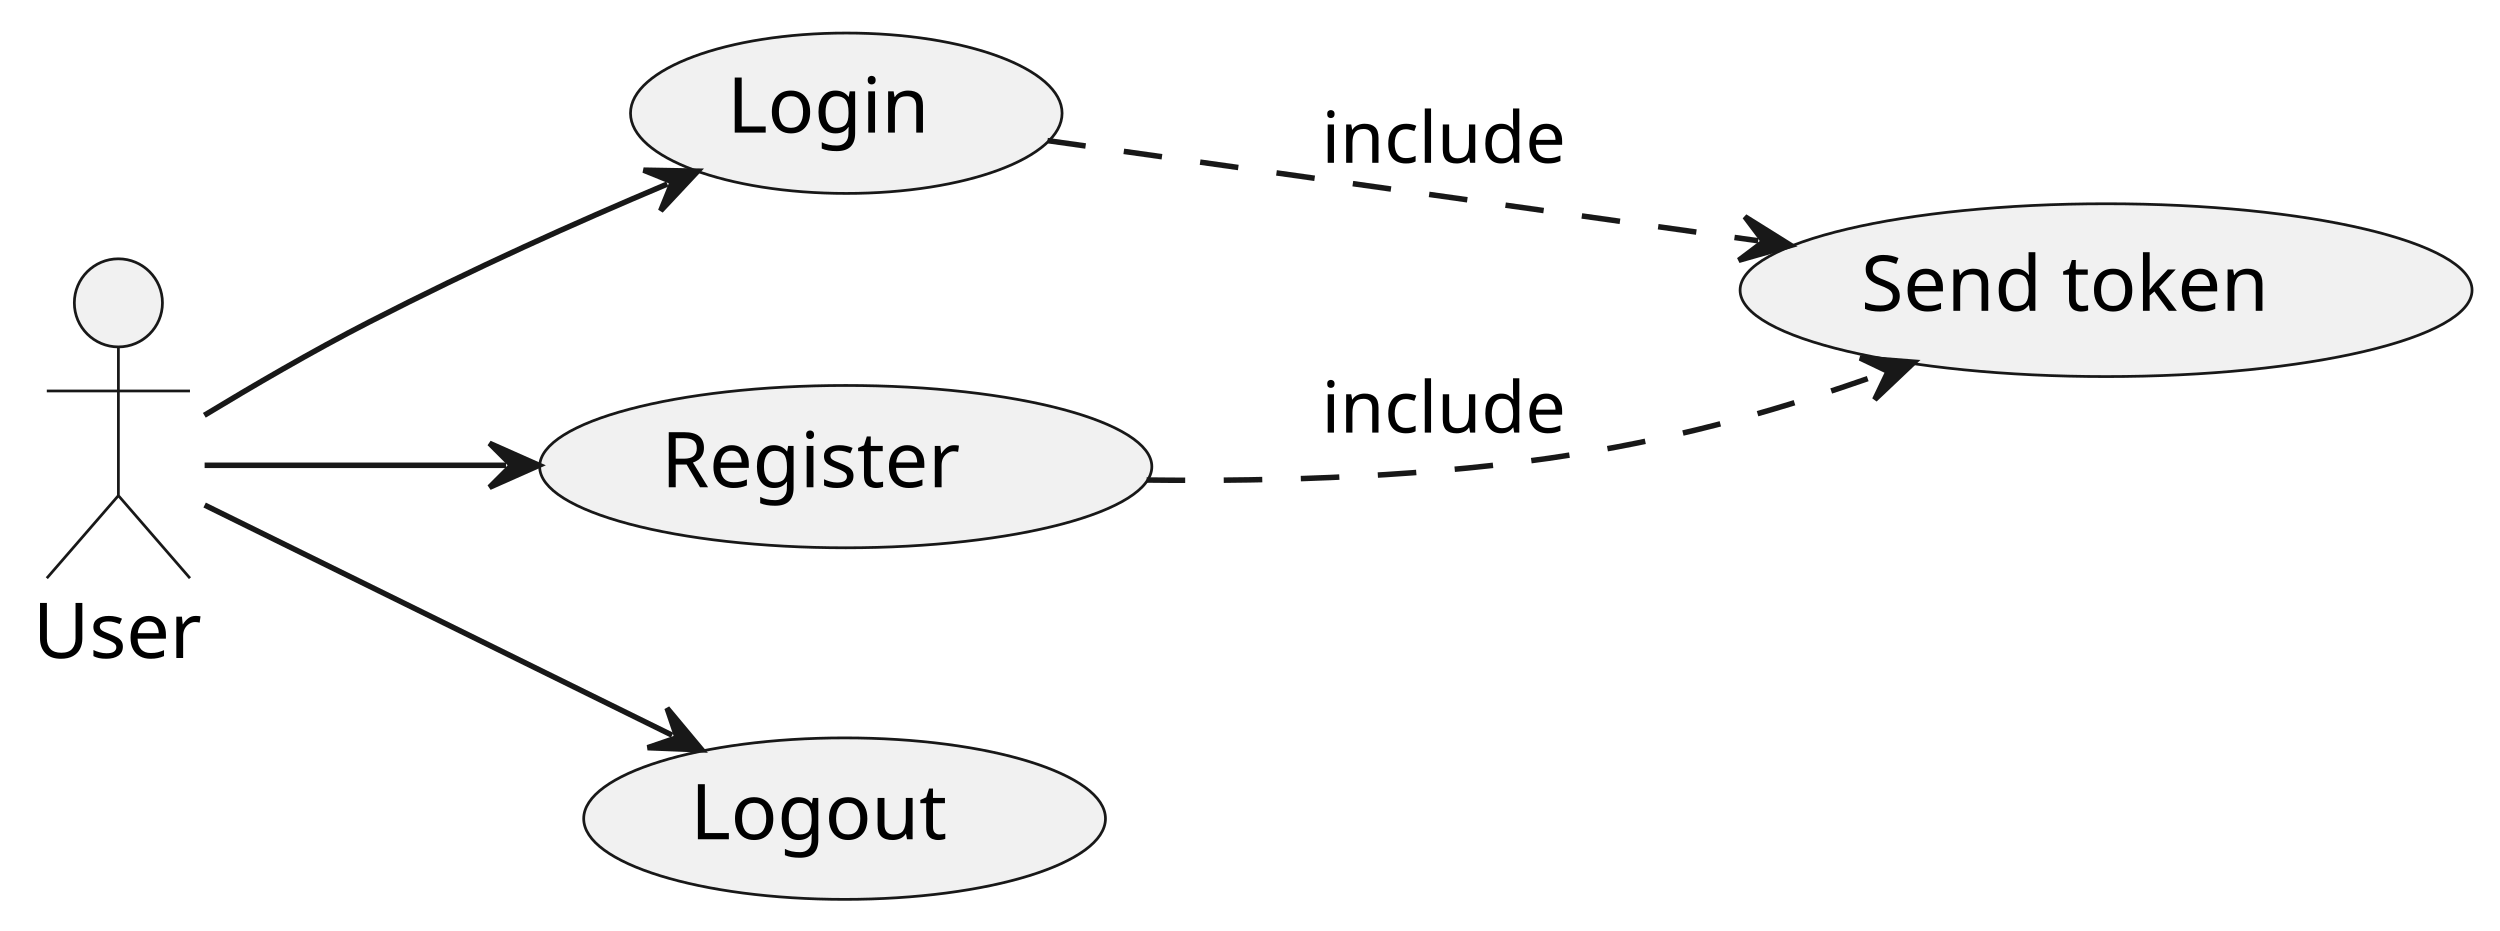
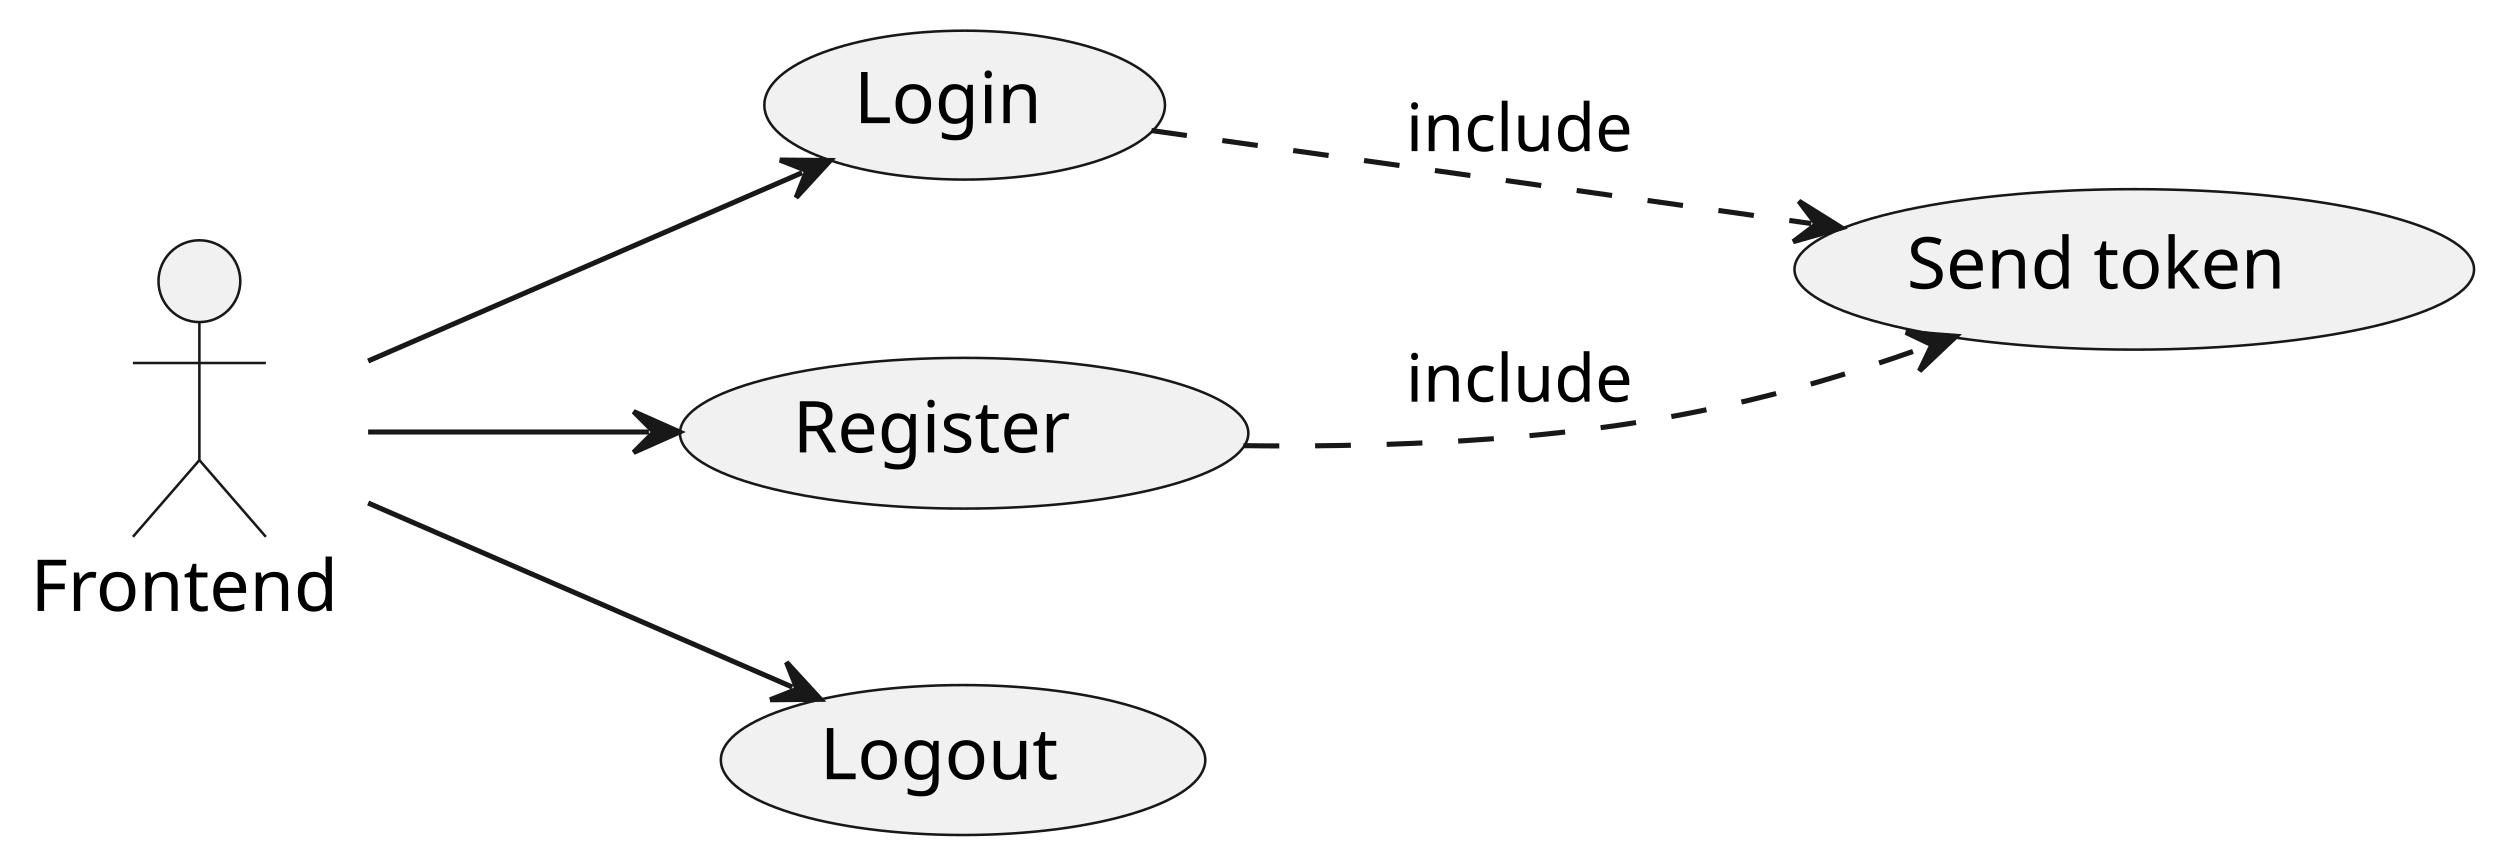
- <svg xmlns="http://www.w3.org/2000/svg" contentStyleType="text/css" height="169px" preserveAspectRatio="none" style="width:454px;height:169px;background:#FFFFFF;" version="1.1" viewBox="0 0 454 169" width="454px" zoomAndPan="magnify">
+ <svg xmlns="http://www.w3.org/2000/svg" contentStyleType="text/css" height="169px" preserveAspectRatio="none" style="width:489px;height:169px;background:#FFFFFF;" version="1.1" viewBox="0 0 489 169" width="489px" zoomAndPan="magnify">
  <defs />
  <g>
-     <g id="elem_User">
-       <ellipse cx="21.5" cy="55" fill="#F1F1F1" rx="8" ry="8" style="stroke:#181818;stroke-width:0.5;" />
-       <path d="M21.5,63 L21.5,90 M8.5,71 L34.5,71 M21.5,90 L8.5,105 M21.5,90 L34.5,105 " fill="none" style="stroke:#181818;stroke-width:0.5;" />
-       <text fill="#000000" font-family="sans-serif" font-size="14" lengthAdjust="spacing" textLength="31" x="6" y="119.495">User</text>
+     <g id="elem_Frontend">
+       <ellipse cx="39" cy="55" fill="#F1F1F1" rx="8" ry="8" style="stroke:#181818;stroke-width:0.5;" />
+       <path d="M39,63 L39,90 M26,71 L52,71 M39,90 L26,105 M39,90 L52,105 " fill="none" style="stroke:#181818;stroke-width:0.5;" />
+       <text fill="#000000" font-family="sans-serif" font-size="14" lengthAdjust="spacing" textLength="66" x="6" y="119.495">Frontend</text>
    </g>
    <g id="elem_Login">
-       <ellipse cx="153.687" cy="20.563" fill="#F1F1F1" rx="39.187" ry="14.563" style="stroke:#181818;stroke-width:0.5;" />
-       <text fill="#000000" font-family="sans-serif" font-size="14" lengthAdjust="spacing" textLength="39" x="132.067" y="24.088">Login</text>
+       <ellipse cx="188.687" cy="20.563" fill="#F1F1F1" rx="39.187" ry="14.563" style="stroke:#181818;stroke-width:0.5;" />
+       <text fill="#000000" font-family="sans-serif" font-size="14" lengthAdjust="spacing" textLength="39" x="167.067" y="24.088">Login</text>
    </g>
    <g id="elem_Register">
-       <ellipse cx="153.587" cy="84.74" fill="#F1F1F1" rx="55.587" ry="14.74" style="stroke:#181818;stroke-width:0.5;" />
-       <text fill="#000000" font-family="sans-serif" font-size="14" lengthAdjust="spacing" textLength="61" x="120.087" y="88.487">Register</text>
+       <ellipse cx="188.587" cy="84.74" fill="#F1F1F1" rx="55.587" ry="14.74" style="stroke:#181818;stroke-width:0.5;" />
+       <text fill="#000000" font-family="sans-serif" font-size="14" lengthAdjust="spacing" textLength="61" x="155.087" y="88.487">Register</text>
    </g>
    <g id="elem_Logout">
-       <ellipse cx="153.376" cy="148.664" fill="#F1F1F1" rx="47.376" ry="14.664" style="stroke:#181818;stroke-width:0.5;" />
-       <text fill="#000000" font-family="sans-serif" font-size="14" lengthAdjust="spacing" textLength="50" x="125.376" y="152.412">Logout</text>
+       <ellipse cx="188.376" cy="148.664" fill="#F1F1F1" rx="47.376" ry="14.664" style="stroke:#181818;stroke-width:0.5;" />
+       <text fill="#000000" font-family="sans-serif" font-size="14" lengthAdjust="spacing" textLength="50" x="160.376" y="152.412">Logout</text>
    </g>
    <g id="elem_Token">
-       <ellipse cx="382.463" cy="52.693" fill="#F1F1F1" rx="66.463" ry="15.693" style="stroke:#181818;stroke-width:0.5;" />
-       <text fill="#000000" font-family="sans-serif" font-size="14" lengthAdjust="spacing" textLength="83" x="337.963" y="56.44">Send token</text>
+       <ellipse cx="417.463" cy="52.693" fill="#F1F1F1" rx="66.463" ry="15.693" style="stroke:#181818;stroke-width:0.5;" />
+       <text fill="#000000" font-family="sans-serif" font-size="14" lengthAdjust="spacing" textLength="83" x="372.963" y="56.44">Send token</text>
    </g>
-     <g id="link_User_Login">
-       <path d="M37.105,75.417 C45.682,70.223 56.807,63.723 67,58.5 C86.661,48.426 104.037,40.667 121.186,33.417 " fill="none" id="User-to-Login" style="stroke:#181818;stroke-width:1.0;" />
-       <polygon fill="#181818" points="126.713,31.081,116.866,30.901,122.108,33.028,119.981,38.27,126.713,31.081" style="stroke:#181818;stroke-width:1.0;" />
+     <g id="link_Frontend_Login">
+       <path d="M72.005,70.613 C99.118,58.849 131.951,44.602 156.891,33.781 " fill="none" id="Frontend-to-Login" style="stroke:#181818;stroke-width:1.0;" />
+       <polygon fill="#181818" points="162.395,31.393,152.547,31.306,157.808,33.383,155.731,38.645,162.395,31.393" style="stroke:#181818;stroke-width:1.0;" />
    </g>
-     <g id="link_User_Register">
-       <path d="M37.16,84.5 C51.968,84.5 69.757,84.5 91.894,84.5 " fill="none" id="User-to-Register" style="stroke:#181818;stroke-width:1.0;" />
-       <polygon fill="#181818" points="97.894,84.5,88.894,80.5,92.894,84.5,88.894,88.5,97.894,84.5" style="stroke:#181818;stroke-width:1.0;" />
+     <g id="link_Frontend_Register">
+       <path d="M72.005,84.5 C89.798,84.5 106.425,84.5 126.927,84.5 " fill="none" id="Frontend-to-Register" style="stroke:#181818;stroke-width:1.0;" />
+       <polygon fill="#181818" points="132.927,84.5,123.927,80.5,127.927,84.5,123.927,88.5,132.927,84.5" style="stroke:#181818;stroke-width:1.0;" />
    </g>
-     <g id="link_User_Logout">
-       <path d="M37.16,91.717 C59.073,102.505 95.27,120.325 122.063,133.515 " fill="none" id="User-to-Logout" style="stroke:#181818;stroke-width:1.0;" />
-       <polygon fill="#181818" points="127.446,136.166,121.138,128.602,122.96,133.957,117.605,135.779,127.446,136.166" style="stroke:#181818;stroke-width:1.0;" />
+     <g id="link_Frontend_Logout">
+       <path d="M72.005,98.387 C98.441,109.857 130.041,123.569 154.996,134.397 " fill="none" id="Frontend-to-Logout" style="stroke:#181818;stroke-width:1.0;" />
+       <polygon fill="#181818" points="160.5,136.785,153.836,129.533,155.913,134.794,150.651,136.872,160.5,136.785" style="stroke:#181818;stroke-width:1.0;" />
    </g>
    <g id="link_Register_Token">
-       <path d="M208.23,87.172 C232.175,87.468 260.641,86.587 286,82.5 C306.932,79.126 323.946,74.158 341.944,67.784 " fill="none" id="Register-to-Token" style="stroke:#181818;stroke-width:1.0;stroke-dasharray:7.0,7.0;" />
-       <polygon fill="#181818" points="347.6,65.781,337.781,65.015,342.887,67.45,340.452,72.556,347.6,65.781" style="stroke:#181818;stroke-width:1.0;" />
-       <text fill="#000000" font-family="sans-serif" font-size="13" lengthAdjust="spacing" textLength="45" x="240" y="78.567">include</text>
+       <path d="M243.23,87.172 C267.175,87.468 295.641,86.587 321,82.5 C341.932,79.126 358.946,74.158 376.944,67.784 " fill="none" id="Register-to-Token" style="stroke:#181818;stroke-width:1.0;stroke-dasharray:7.0,7.0;" />
+       <polygon fill="#181818" points="382.6,65.781,372.781,65.015,377.887,67.45,375.452,72.556,382.6,65.781" style="stroke:#181818;stroke-width:1.0;" />
+       <text fill="#000000" font-family="sans-serif" font-size="13" lengthAdjust="spacing" textLength="45" x="275" y="78.567">include</text>
    </g>
    <g id="link_Login_Token">
-       <path d="M190.218,25.535 C226.427,30.639 277.043,37.774 319.281,43.729 " fill="none" id="Login-to-Token" style="stroke:#181818;stroke-width:1.0;stroke-dasharray:7.0,7.0;" />
-       <polygon fill="#181818" points="325.222,44.567,316.869,39.35,320.271,43.869,315.752,47.271,325.222,44.567" style="stroke:#181818;stroke-width:1.0;" />
-       <text fill="#000000" font-family="sans-serif" font-size="13" lengthAdjust="spacing" textLength="45" x="240" y="29.567">include</text>
+       <path d="M225.218,25.535 C261.427,30.639 312.043,37.774 354.281,43.729 " fill="none" id="Login-to-Token" style="stroke:#181818;stroke-width:1.0;stroke-dasharray:7.0,7.0;" />
+       <polygon fill="#181818" points="360.222,44.567,351.869,39.35,355.271,43.869,350.752,47.271,360.222,44.567" style="stroke:#181818;stroke-width:1.0;" />
+       <text fill="#000000" font-family="sans-serif" font-size="13" lengthAdjust="spacing" textLength="45" x="275" y="29.567">include</text>
    </g>
  </g>
</svg>
